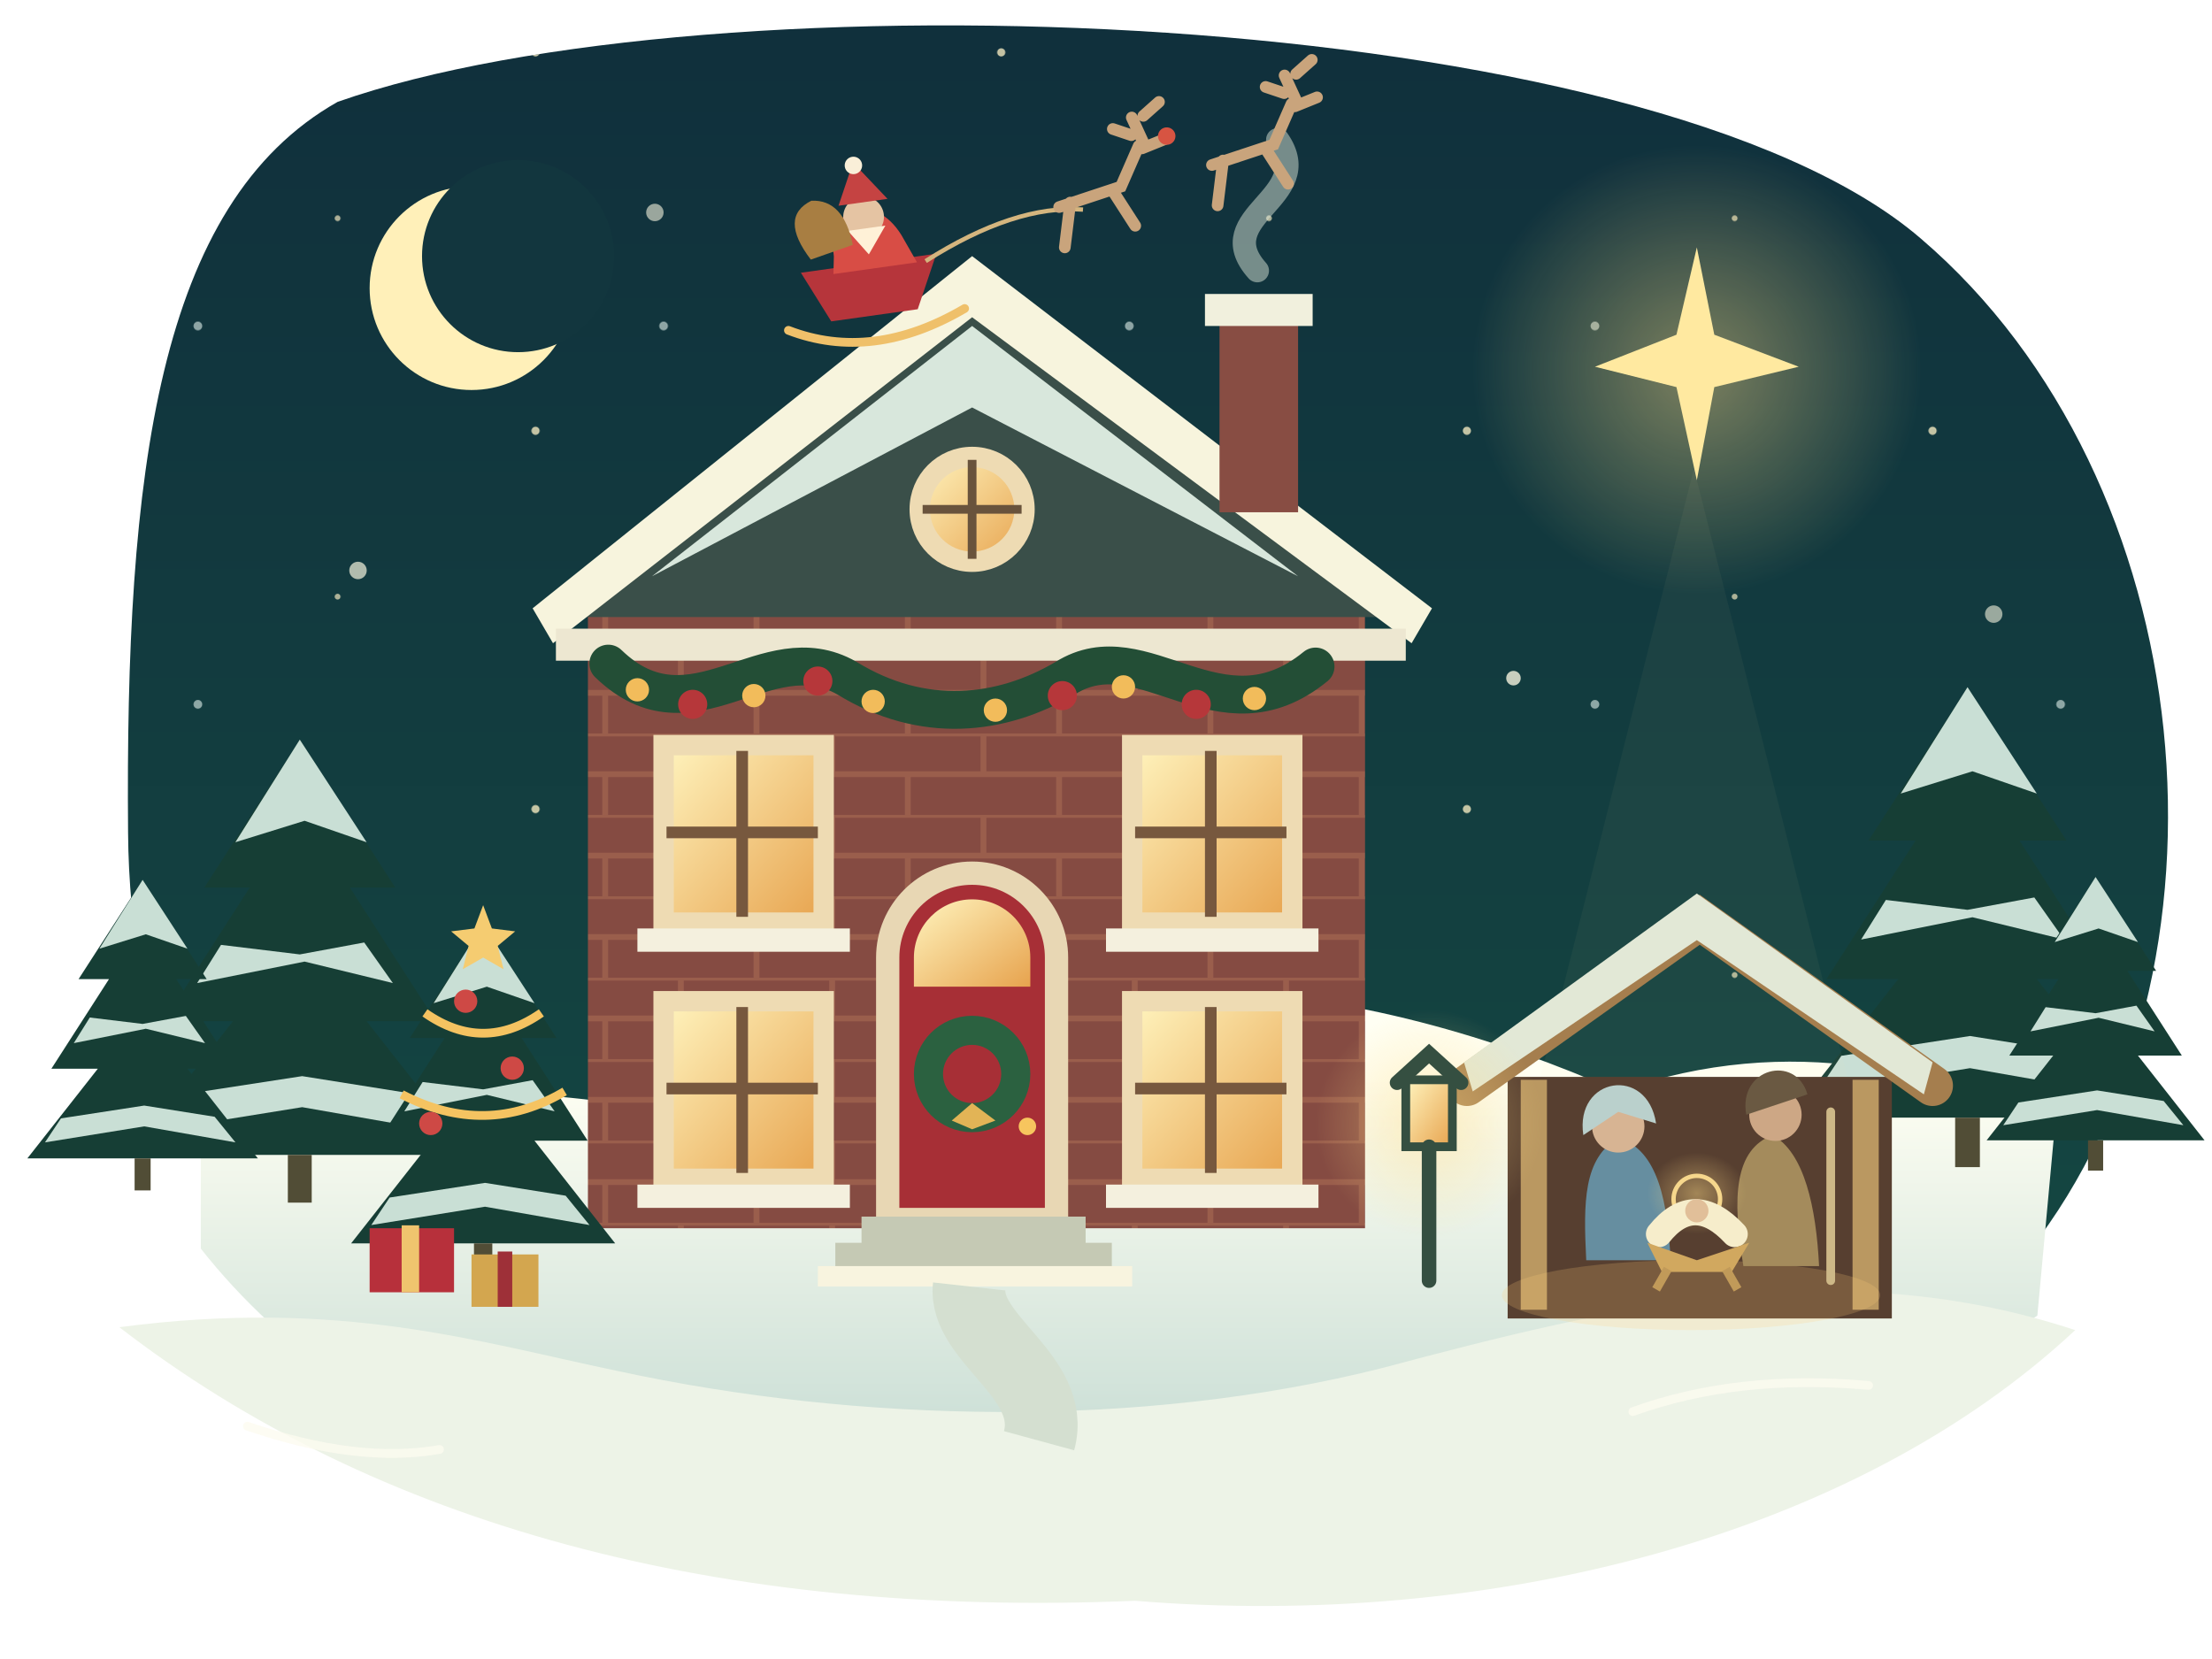
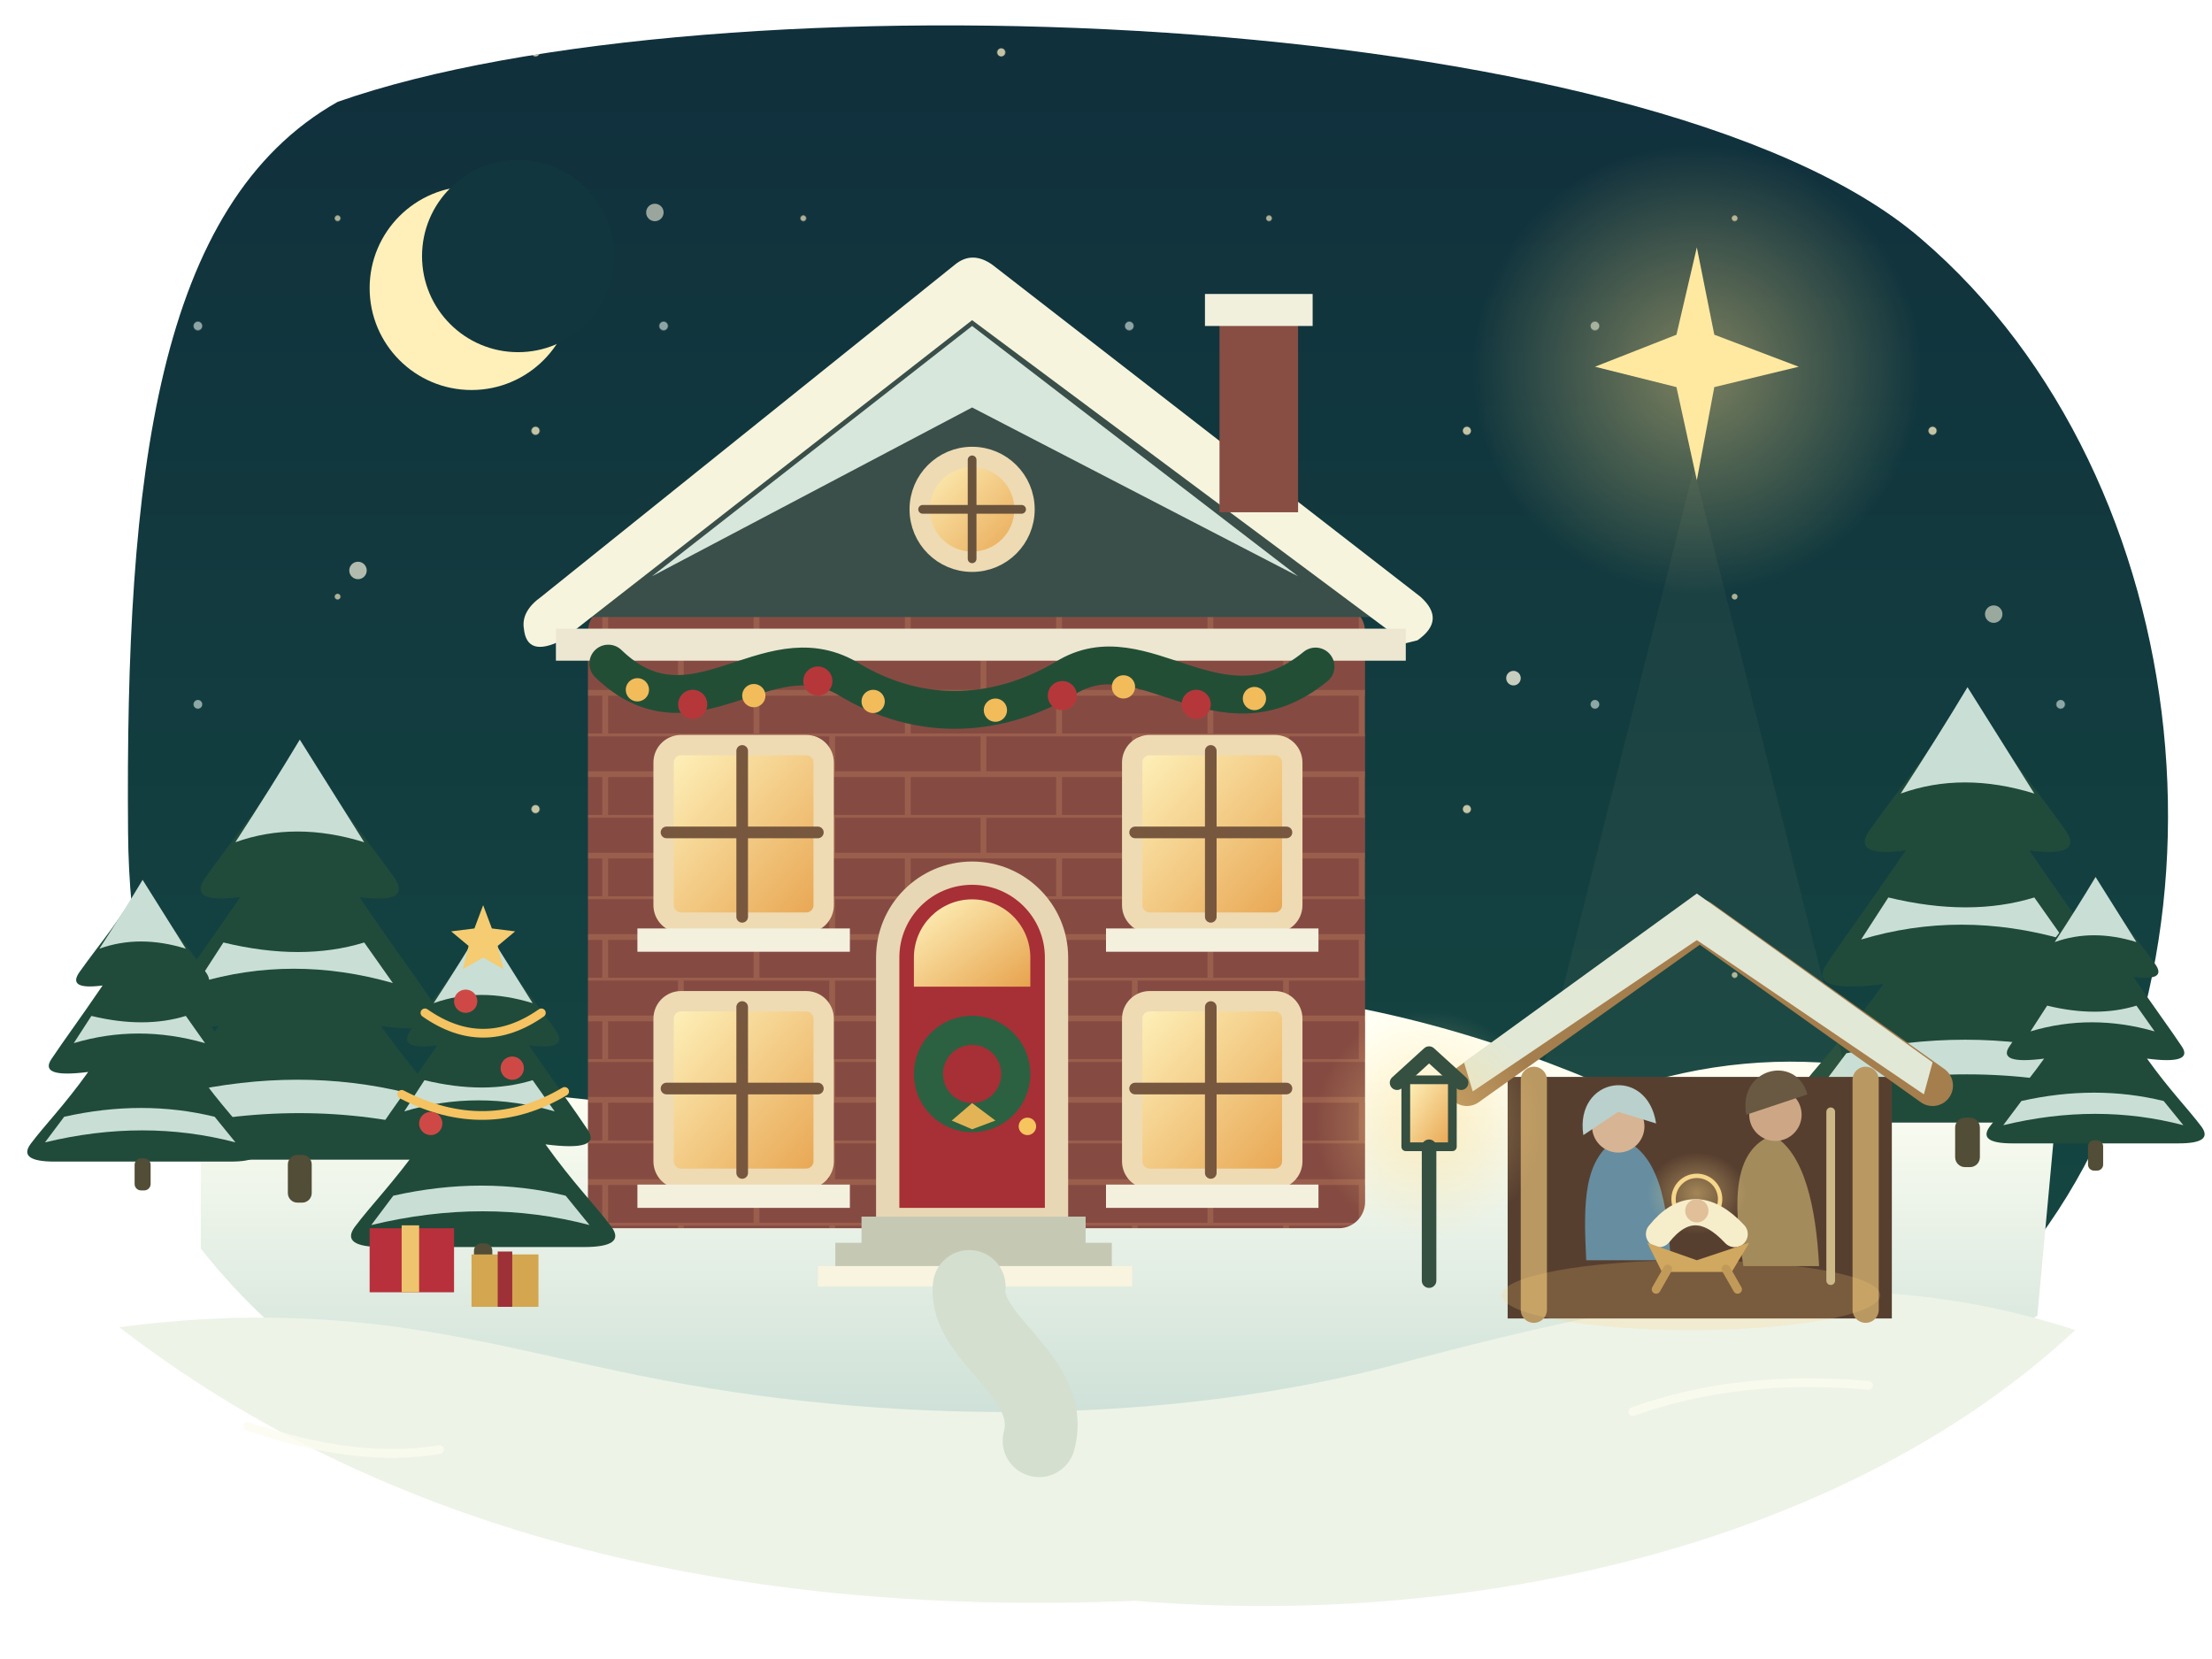
- <svg xmlns="http://www.w3.org/2000/svg" viewBox="0 0 760 570" fill="none">
+ <svg xmlns="http://www.w3.org/2000/svg" viewBox="0 0 760 570" fill="none" stroke-linejoin="round" stroke-linecap="round">
  <defs>
    <linearGradient id="night" x1="380" y1="0" x2="380" y2="540" gradientUnits="userSpaceOnUse">
      <stop stop-color="#102f3c" />
      <stop offset="1" stop-color="#154c43" />
    </linearGradient>
    <linearGradient id="window" x1="0" y1="0" x2="1" y2="1">
      <stop stop-color="#fff4be" />
      <stop offset="1" stop-color="#e7a34e" />
    </linearGradient>
    <linearGradient id="snow" x1="380" y1="370" x2="380" y2="550" gradientUnits="userSpaceOnUse">
      <stop stop-color="#fffff3" />
      <stop offset="1" stop-color="#b3d0c9" />
    </linearGradient>
    <radialGradient id="glow">
      <stop stop-color="#ffdc87" stop-opacity=".45" />
      <stop offset="1" stop-color="#ffdc87" stop-opacity="0" />
    </radialGradient>
    <pattern id="bricks" width="52" height="28" patternUnits="userSpaceOnUse">
      <rect width="52" height="28" fill="#854b42" />
      <path d="M0 0h52M0 14h52M26 0v14M0 14v14M52 14v14" stroke="#a96b54" stroke-opacity=".6" stroke-width="2" />
    </pattern>
    <pattern id="stars" width="160" height="130" patternUnits="userSpaceOnUse">
      <circle cx="24" cy="18" r="1.4" fill="#fff1c6" opacity=".75" />
      <circle cx="116" cy="75" r="1" fill="#fff1c6" opacity=".65" />
      <circle cx="68" cy="112" r="1.5" fill="#e0efea" opacity=".6" />
    </pattern>
    <g id="pine">
-       <path d="m0-134-40 62h19L-57-16h29L-72 40H72L28-16h29L21-72h19L0-134Z" fill="#163e35" />
-       <path d="m0-134-27 43 29-9 26 9L0-134Zm-33 86-10 16 45-9 37 9-12-17-27 5-33-4ZM-51 15l-10 15 62-10 57 10-13-16L1 7l-52 8Z" fill="#c9dfd5" />
-       <path d="M-5 40H5v20H-5z" fill="#514d36" />
+       <path d="M0-134C-12-111-27-94-39-77q-9 12 14 9C-40-46-49-34-57-22q-8 12 23 8C-49 7-61 19-70 31q-8 11 15 11H55q23 0 15-11C61 19 49 7 34-14q31 4 23-8C49-34 40-46 25-68q23 3 14-9C27-94 12-111 0-134Z" fill="#204b3b" />
+       <path d="M0-134q-12 20-27 43 25-9 54 0L0-134ZM-32-49l-11 17q40-12 82 0L27-49q-26 8-59 0ZM-49 14l-12 16q62-15 119 0L45 14q-45-11-94 0Z" fill="#c9dfd5" />
+       <rect x="-5" y="40" width="10" height="20" rx="4" fill="#514d36" />
    </g>
  </defs>
  <path d="M116 35C244-10 566 1 660 82c97 83 113 251 37 348-71 92-242 137-398 114C138 520 45 422 44 286 43 163 54 70 116 35Z" fill="url(#night)" />
  <path d="M116 35C244-10 566 1 660 82c97 83 113 251 37 348-71 92-242 137-398 114C138 520 45 422 44 286 43 163 54 70 116 35Z" fill="url(#stars)" />
  <circle cx="162" cy="99" r="35" fill="#fff0b9" />
  <circle cx="178" cy="88" r="33" fill="#12363e" />
  <path d="M69 397c69-30 113-22 165-15 127-66 238-44 322-7 60-21 112-6 150 12l-6 65c-114 80-187 98-310 88-152 9-266-41-321-111v-32Z" fill="url(#snow)" />
  <path d="M41 456c76-10 123 5 171 15 83 18 180 20 263-1 79-21 156-40 238-13-76 71-201 103-323 93-143 6-261-26-349-94Z" fill="#edf3e7" />
  <use href="#pine" transform="translate(103 364) scale(.82)" />
  <use href="#pine" transform="translate(676 350) scale(.85)" />
  <use href="#pine" transform="translate(720 371) scale(.52)" />
  <use href="#pine" transform="translate(49 376) scale(.55)" />
-   <path d="M202 208h267v214H202z" fill="url(#bricks)" />
+   <rect x="202" y="208" width="267" height="214" rx="9" fill="url(#bricks)" />
  <path d="M190 212 334 99l150 113H190Z" fill="#3a4f49" />
-   <path d="m183 209 151-121 158 121-7 12-151-112-144 112-7-12Z" fill="#f7f4dd" />
+   <path d="M186 205 328 91q6-5 13 0l147 114q9 8-1 15l-4 1-149-111-141 110q-12 6-13-4-1-6 6-11Z" fill="#f7f4dd" />
  <path d="m224 198 110-86 112 86-112-58-110 58Z" fill="#d8e7dc" />
  <path d="M419 106h27v70h-27z" fill="#884d43" />
  <path d="M414 101h37v11h-37z" fill="#f1f0dd" />
-   <path d="M432 93c-17-19 21-25 7-45" stroke="#dde7d9" stroke-opacity=".5" stroke-width="8" stroke-linecap="round" />
  <circle cx="334" cy="175" r="18" fill="url(#window)" stroke="#eedbb3" stroke-width="7" />
  <path d="M334 158v34m-17-17h34" stroke="#69533c" stroke-width="3" />
  <path d="M191 216h292v11H191z" fill="#ede7d1" />
  <path d="M209 228c29 28 54-11 82 5 26 16 53 13 75 0 27-17 53 23 86-4" stroke="#234e36" stroke-width="13" stroke-linecap="round" />
  <g fill="#f2bc5b">
    <circle cx="219" cy="237" r="4" />
    <circle cx="259" cy="239" r="4" />
    <circle cx="300" cy="241" r="4" />
    <circle cx="342" cy="244" r="4" />
    <circle cx="386" cy="236" r="4" />
    <circle cx="431" cy="240" r="4" />
  </g>
  <g fill="#b6373a">
    <circle cx="238" cy="242" r="5" />
    <circle cx="281" cy="234" r="5" />
    <circle cx="365" cy="239" r="5" />
    <circle cx="411" cy="242" r="5" />
  </g>
  <g stroke="#eedbb3" stroke-width="7" fill="url(#window)">
-     <path d="M228 256h55v61h-55z" />
-     <path d="M389 256h55v61h-55z" />
-     <path d="M228 344h55v61h-55z" />
-     <path d="M389 344h55v61h-55z" />
+     <rect x="228" y="256" width="55" height="61" rx="6" />
+     <rect x="389" y="256" width="55" height="61" rx="6" />
+     <rect x="228" y="344" width="55" height="61" rx="6" />
+     <rect x="389" y="344" width="55" height="61" rx="6" />
  </g>
  <g stroke="#77583e" stroke-width="4">
    <path d="M255 258v57m-26-29h52m135-28v57m-26-29h52M255 346v57m-26-29h52m135-28v57m-26-29h52" />
  </g>
  <g fill="#f4f0de">
    <path d="M219 319h73v8h-73zM380 319h73v8h-73zM219 407h73v8h-73zM380 407h73v8h-73z" />
  </g>
  <path d="M305 329a29 29 0 0 1 58 0v90h-58v-90Z" fill="#a72f36" stroke="#e8d7b4" stroke-width="8" />
  <path d="M314 329a20 20 0 0 1 40 0v10h-40v-10Z" fill="url(#window)" />
  <circle cx="334" cy="369" r="15" stroke="#2b6140" stroke-width="10" />
  <path d="m327 385 7-6 8 6-8 3-7-3Z" fill="#e2b456" />
  <circle cx="353" cy="387" r="3" fill="#f7c55e" />
  <path d="M296 418h77v9h-77zM287 427h95v9h-95z" fill="#c5c9b4" />
  <path d="M281 435h108v7H281z" fill="#f8f4df" />
  <path d="M333 442c-2 18 30 31 24 53" stroke="#d4dfd0" stroke-width="25" />
  <use href="#pine" transform="translate(166 402) scale(.63)" />
  <path d="m166 311 3 8 8 1-6 5 2 8-7-4-7 4 2-8-6-5 8-1 3-8Z" fill="#f5cc71" />
  <path d="M146 348q20 14 40 0m-48 28q29 15 56-1" stroke="#f5c361" stroke-width="3" />
  <g fill="#ce4945">
    <circle cx="160" cy="344" r="4" />
    <circle cx="176" cy="367" r="4" />
    <circle cx="148" cy="386" r="4" />
  </g>
  <path d="M127 422h29v22h-29z" fill="#b7303b" />
  <path d="M138 421h6v23h-6z" fill="#efc46e" />
  <path d="M162 431h23v18h-23z" fill="#d3a64f" />
  <path d="M171 430h5v19h-5z" fill="#9e3038" />
  <circle cx="583" cy="127" r="77" fill="url(#glow)" />
  <path d="m583 85 6 30 29 11-29 7-6 32-7-32-28-7 28-11 7-30Z" fill="#ffe9a0" />
  <path d="m582 161-61 242h122l-61-242Z" fill="#fce2a0" opacity=".045" />
  <path d="M518 370h132v83H518z" fill="#573f30" />
  <path d="m504 373 80-57 80 57" stroke="#a57e4e" stroke-width="14" stroke-linecap="round" />
  <path d="m503 365 80-58 81 58-3 11-78-53-77 52-3-10Z" fill="#e2e8d6" />
  <path d="M527 371v79m114-79v79" stroke="#ba9861" stroke-width="9" />
  <ellipse cx="581" cy="445" rx="65" ry="12" fill="#ffcf78" opacity=".2" />
  <path d="M545 433c-1-20-1-35 11-42 14 4 17 23 18 42h-29Z" fill="#668ea0" />
  <circle cx="556" cy="387" r="9" fill="#d7b493" />
  <path d="M544 390c-3-20 22-24 25-4l-13-4-12 8Z" fill="#bad0cc" />
  <path d="M599 435c-4-24-3-40 10-45 11 6 15 25 16 45h-26Z" fill="#a48b5c" />
  <circle cx="610" cy="383" r="9" fill="#cda785" />
  <path d="M600 383c-3-16 17-21 21-7l-21 7Z" fill="#6a5942" />
  <path d="M629 382v58" stroke="#cdb887" stroke-width="3" stroke-linecap="round" />
  <ellipse cx="583" cy="410" rx="17" ry="14" fill="url(#glow)" />
  <circle cx="583" cy="412" r="8" stroke="#f6d78c" stroke-width="1.5" />
  <path d="M570 424q12-15 26 0" stroke="#f6edcb" stroke-width="9" stroke-linecap="round" />
  <circle cx="583" cy="416" r="4" fill="#e1bf99" />
  <path d="m566 427 17 6 18-6-6 10h-24l-5-10Z" fill="#d1a85f" />
  <path d="m573 436-4 7m24-7 4 7" stroke="#c19a59" stroke-width="3" />
-   <g transform="translate(271 64) rotate(-8)">
-     <path d="M0 30h47l-9 18H8L0 30Z" fill="#b6353b" />
-     <path d="M-7 49q27 15 61 1" stroke="#efc06a" stroke-width="3" stroke-linecap="round" />
-     <path d="M12 26c0-18 17-20 24-4l4 10H11l1-6Z" fill="#d84d45" />
-     <circle cx="24" cy="14" r="7" fill="#e5c4a3" />
-     <path d="m16 9 7-14 10 14H16Z" fill="#c54342" />
-     <circle cx="23" cy="-4" r="3" fill="#f9efd8" />
-     <path d="m18 18 6 9 7-9" fill="#fff1d7" />
-     <path d="M4 26q-9-16 3-20 11 1 12 17" fill="#a87e42" />
-     <path d="M43 32q33-15 56-10" stroke="#d4b57e" stroke-width="1.5" />
-     <g stroke="#c9a47c" stroke-width="4" stroke-linecap="round">
-       <path d="m91 20 22-4 8-13m-26 16-4 15m19-17 6 13m6-26 8-2m-7 1-3-10m-1 6-6-3m11-3 6-4" />
-       <path d="m145 13 22-4 8-13m-26 16-4 15m19-17 6 13m6-26 8-2m-7 1-3-10m-1 6-6-3m11-3 6-4" />
-     </g>
-     <circle cx="131" cy="1" r="3" fill="#d75442" />
-   </g>
  <circle cx="225" cy="73" r="3" fill="#f5f3dd" opacity=".6" />
  <circle cx="123" cy="196" r="3" fill="#f5f3dd" opacity=".7" />
  <circle cx="520" cy="233" r="2.5" fill="#f5f3dd" opacity=".8" />
  <circle cx="685" cy="211" r="3" fill="#f5f3dd" opacity=".6" />
  <circle cx="491" cy="386" r="39" fill="url(#glow)" />
  <path d="M483 371h16v23h-16z" fill="url(#window)" stroke="#354f41" stroke-width="3" />
  <path d="m480 372 11-10 11 10m-11 22v46" stroke="#354f41" stroke-width="5" stroke-linecap="round" />
  <path d="M85 490q38 13 66 8m410-13q36-13 81-9" stroke="#fdfbf0" stroke-width="3" stroke-linecap="round" opacity=".8" />
</svg>
